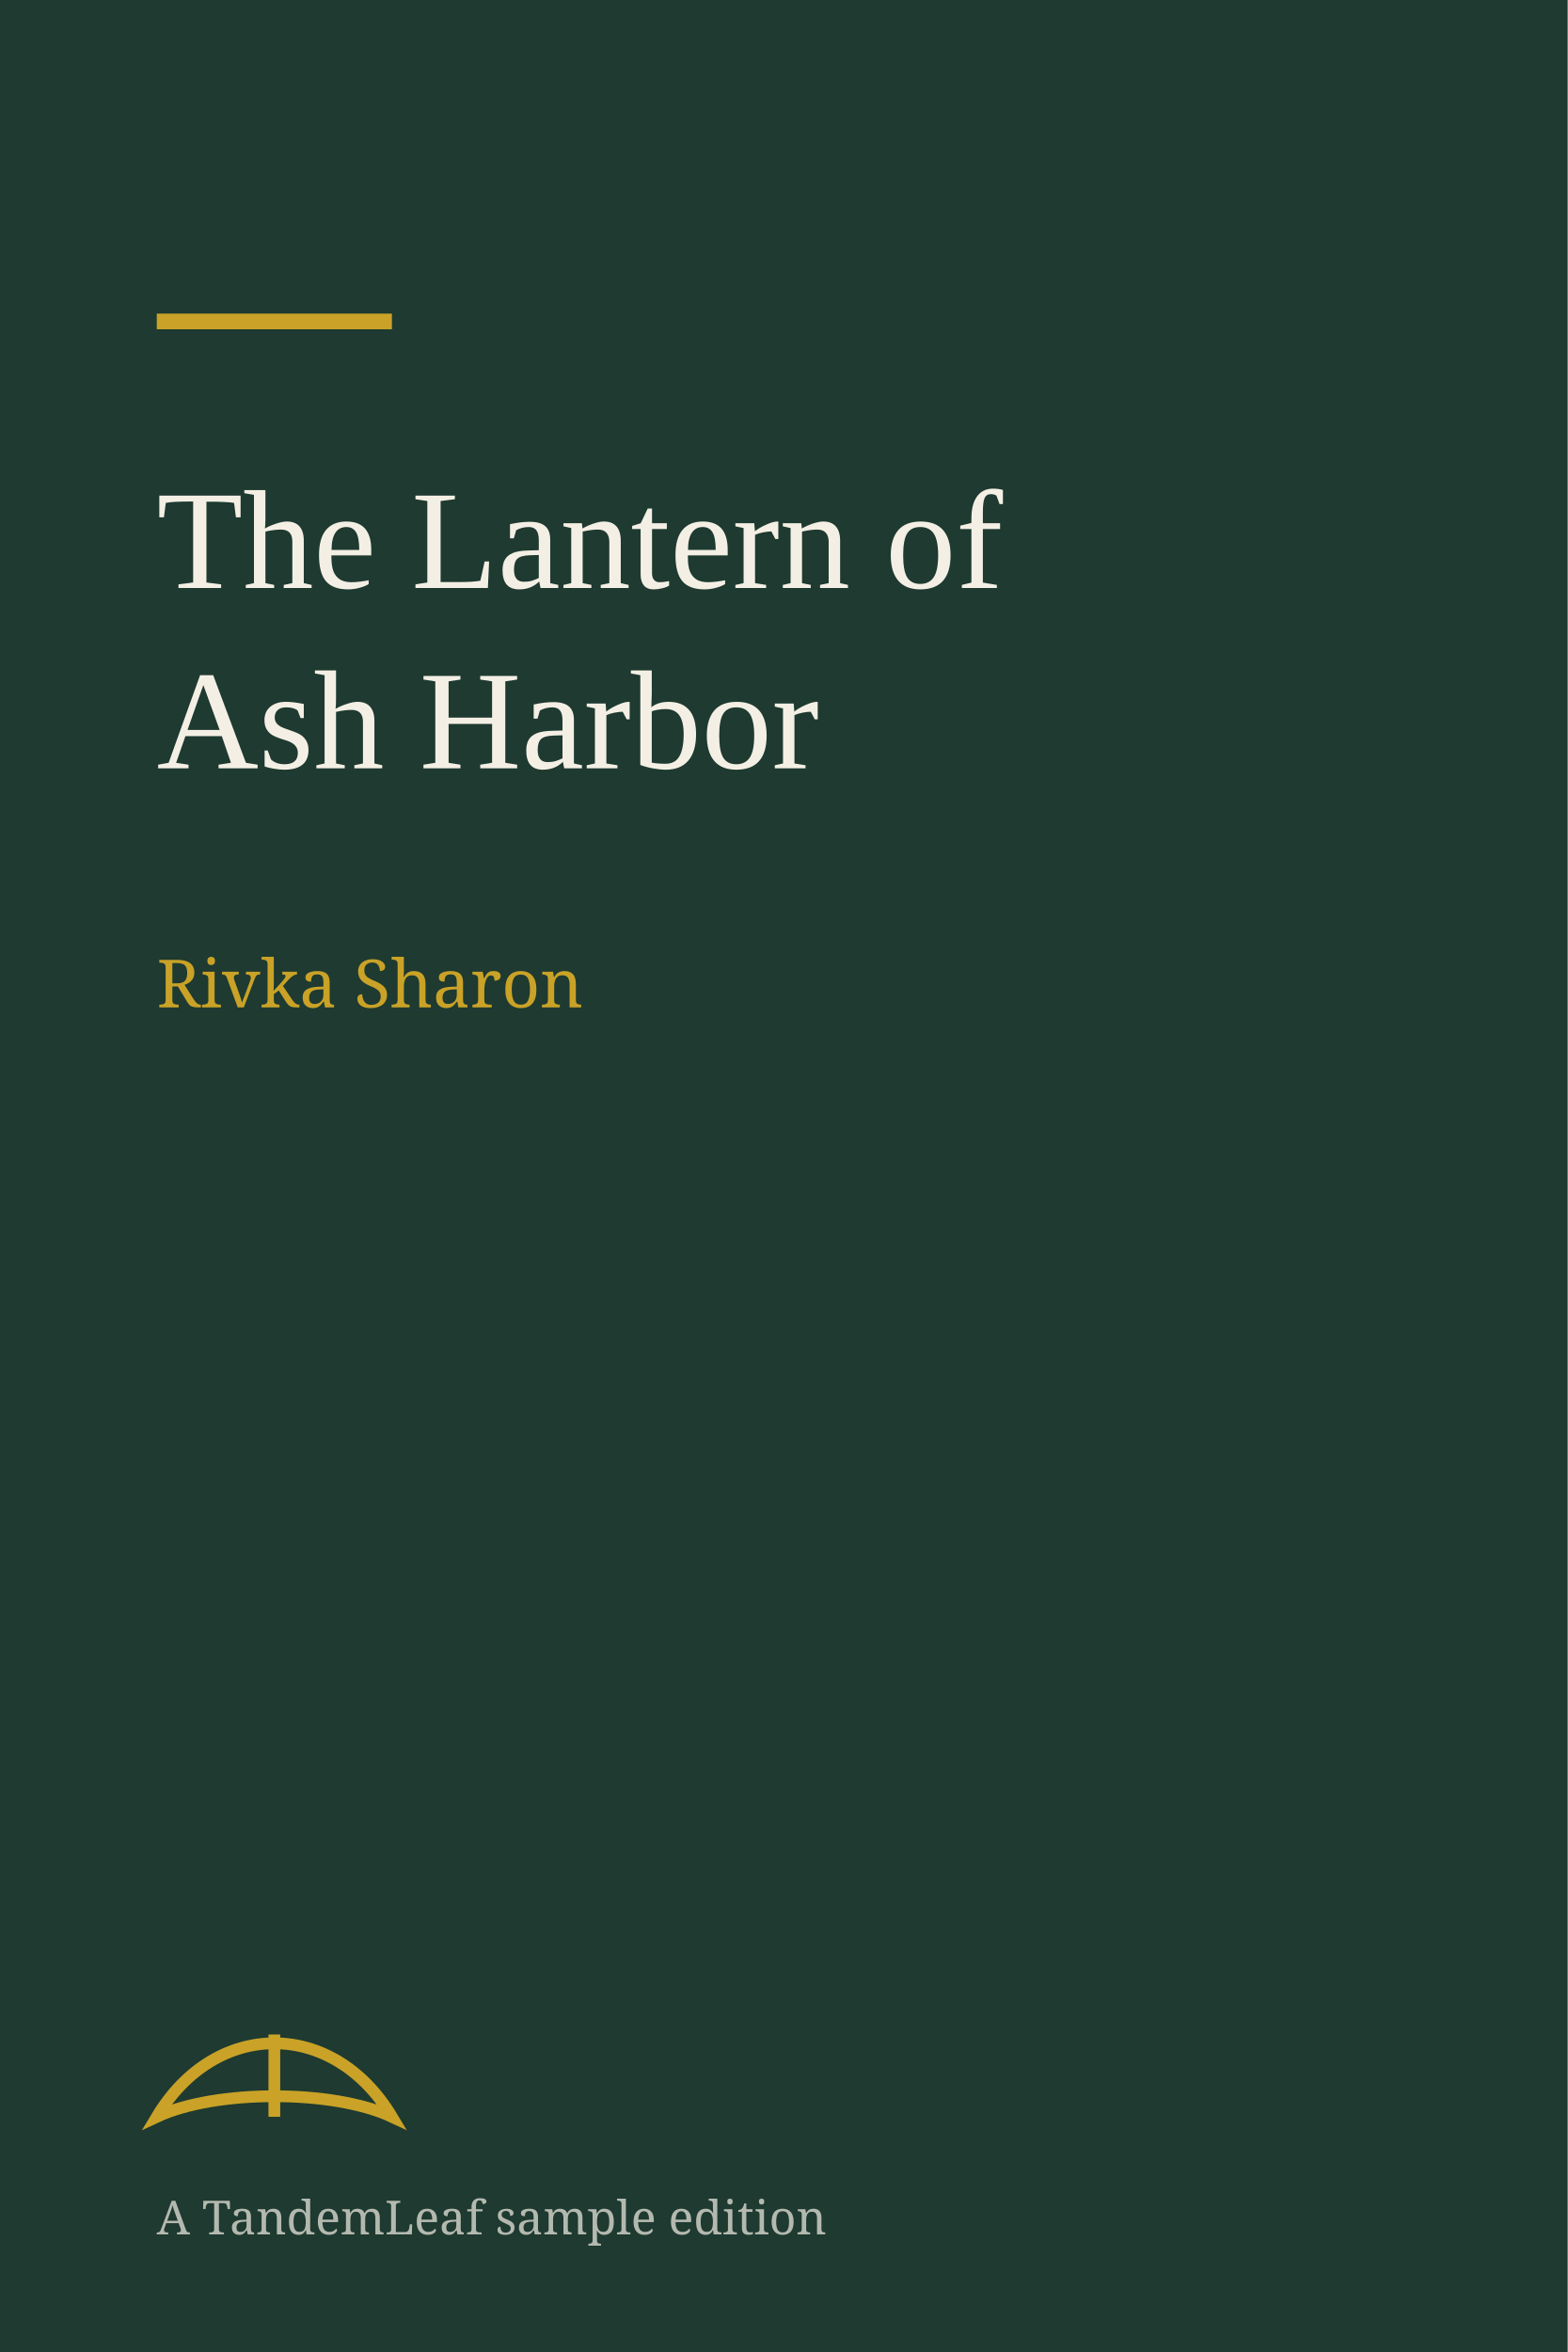
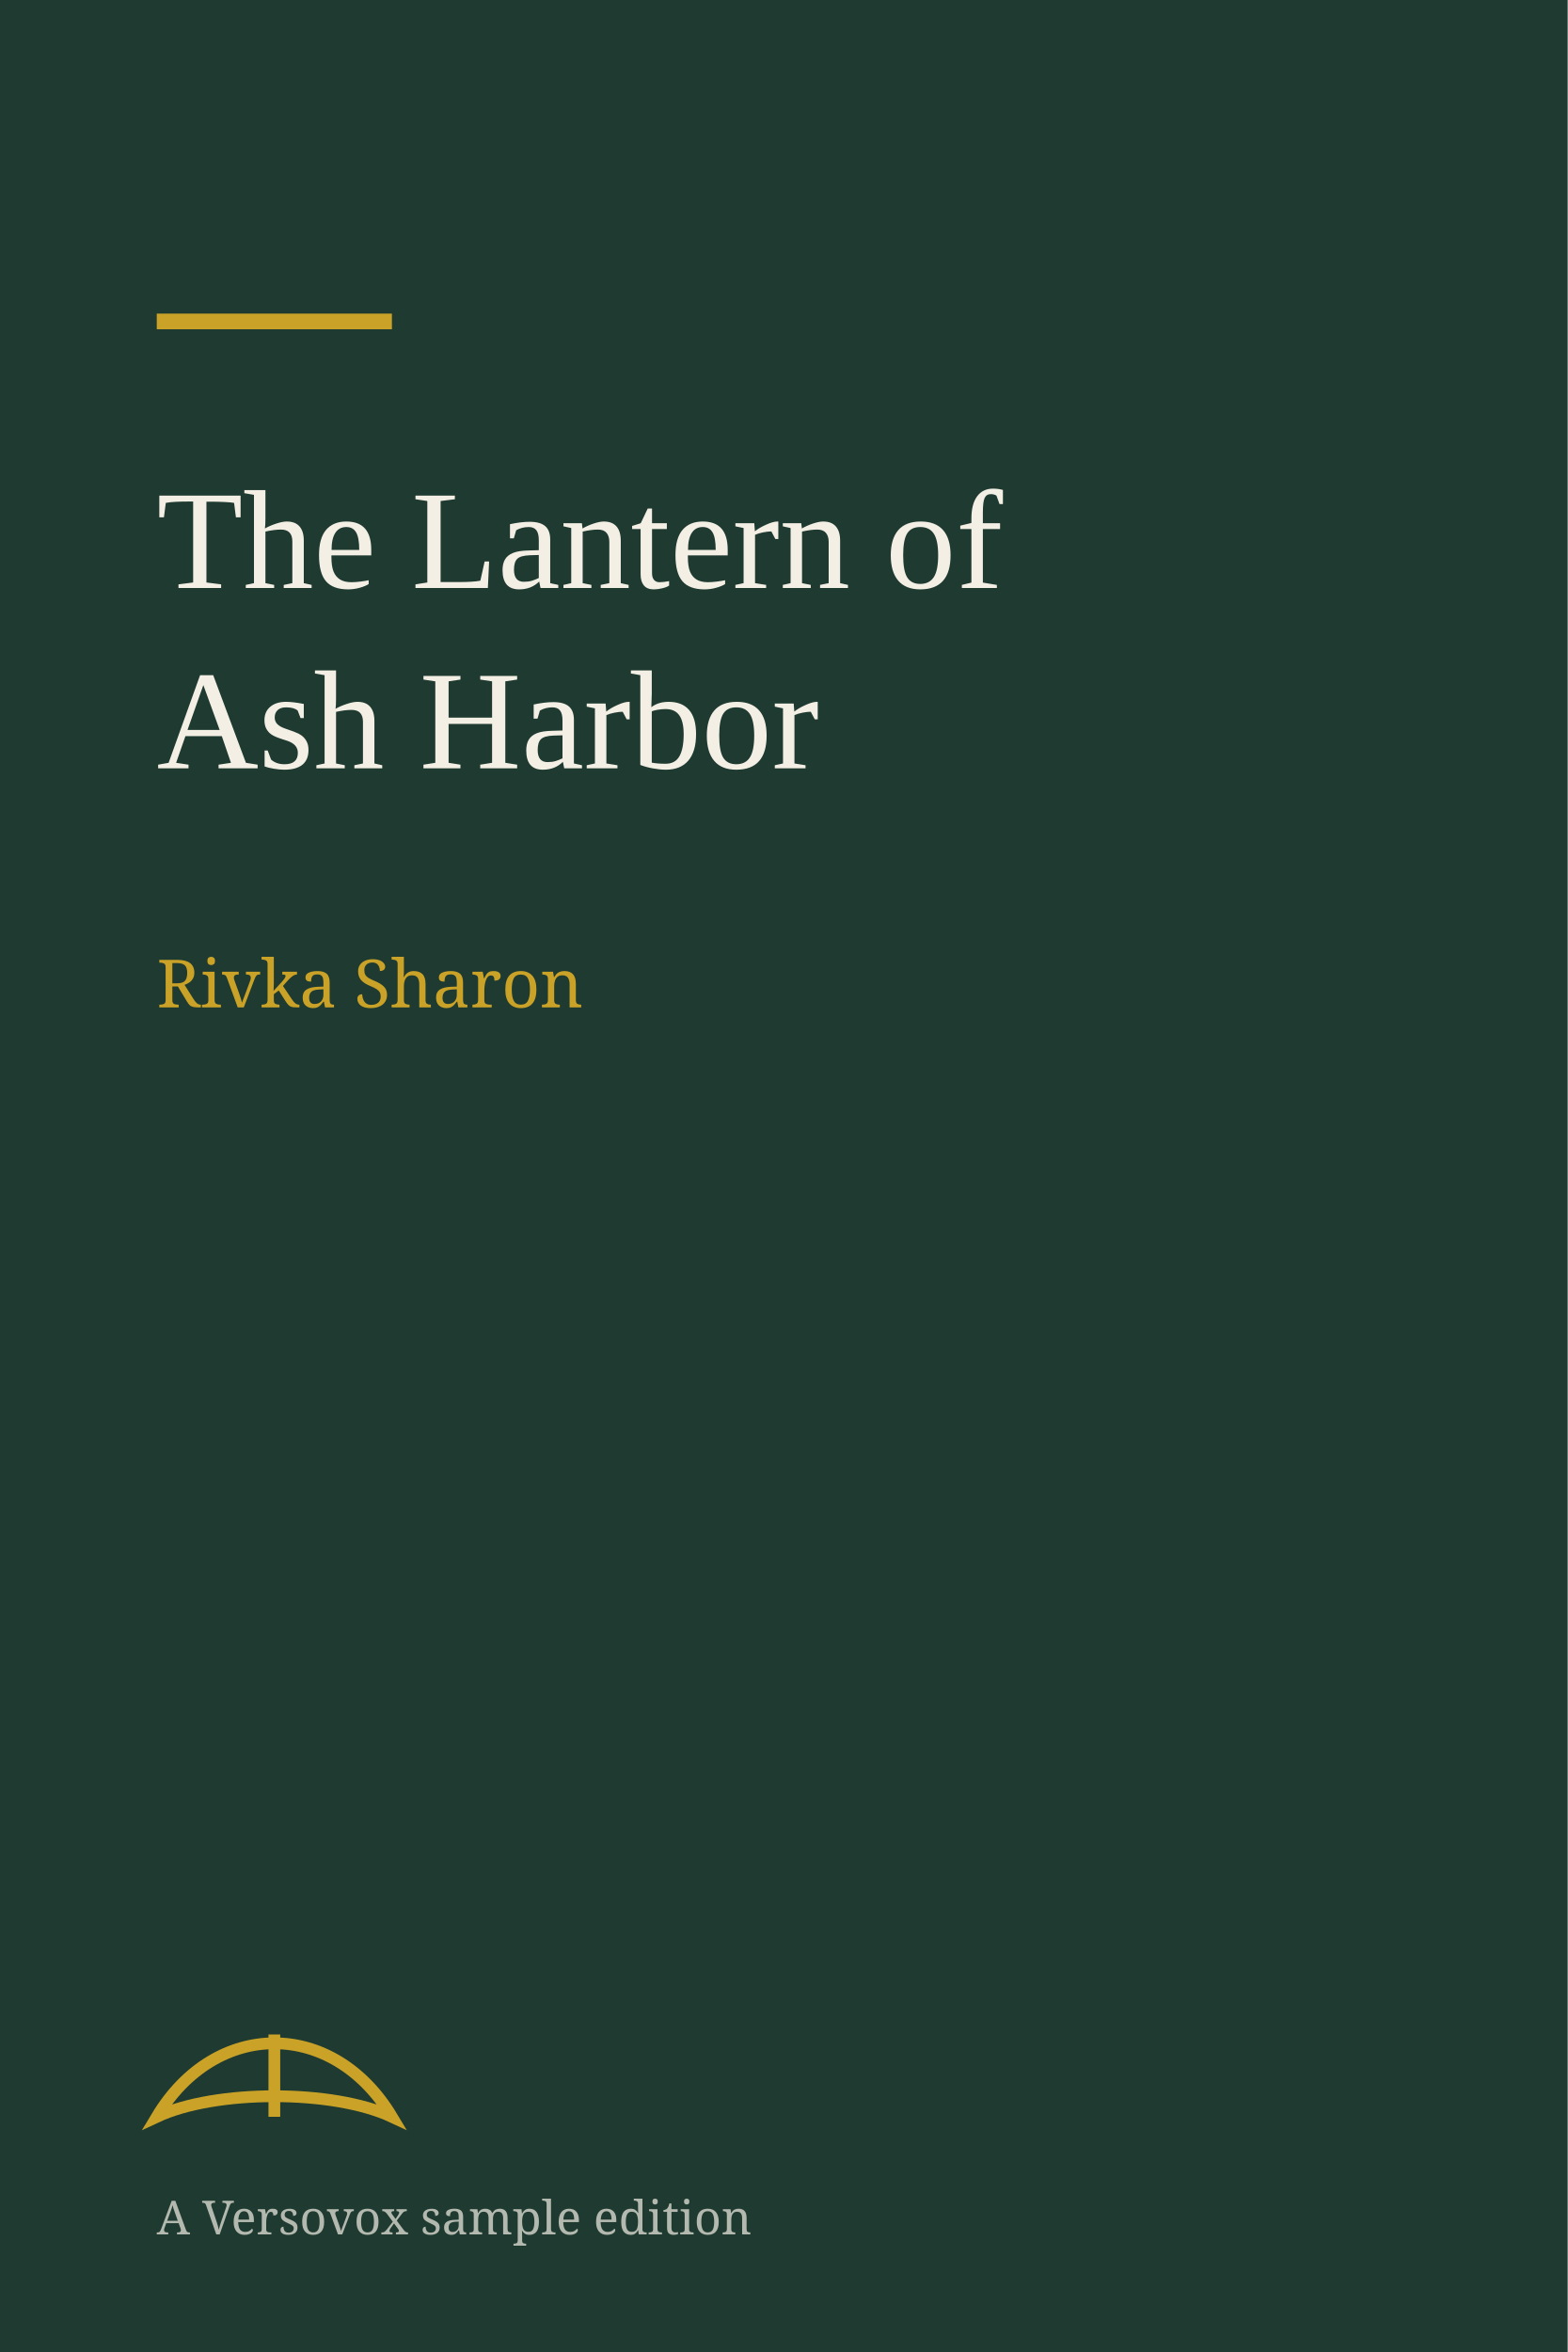
<svg xmlns="http://www.w3.org/2000/svg" width="800" height="1200" viewBox="0 0 800 1200">
  <rect width="800" height="1200" fill="#1E3A31" />
  <rect x="80" y="160" width="120" height="8" fill="#C9A227" />
  <text x="80" y="300" font-size="72" font-family="Georgia, 'Times New Roman', serif" fill="#F4EFE4">The Lantern of</text>
  <text x="80" y="392" font-size="72" font-family="Georgia, 'Times New Roman', serif" fill="#F4EFE4">Ash Harbor</text>
  <text x="80" y="514" font-size="34" font-family="Georgia, serif" fill="#C9A227">Rivka Sharon</text>
  <g transform="translate(80 1020)">
    <path d="M0 60 C 30 10, 90 10, 120 60 C 90 46, 30 46, 0 60 Z" fill="none" stroke="#C9A227" stroke-width="6" />
    <line x1="60" y1="18" x2="60" y2="60" stroke="#C9A227" stroke-width="6" />
  </g>
-   <text x="80" y="1140" font-size="24" font-family="Georgia, serif" fill="#F4EFE4" opacity="0.7">A TandemLeaf sample edition</text>
+   <text x="80" y="1140" font-size="24" font-family="Georgia, serif" fill="#F4EFE4" opacity="0.7">A Versovox sample edition</text>
</svg>
